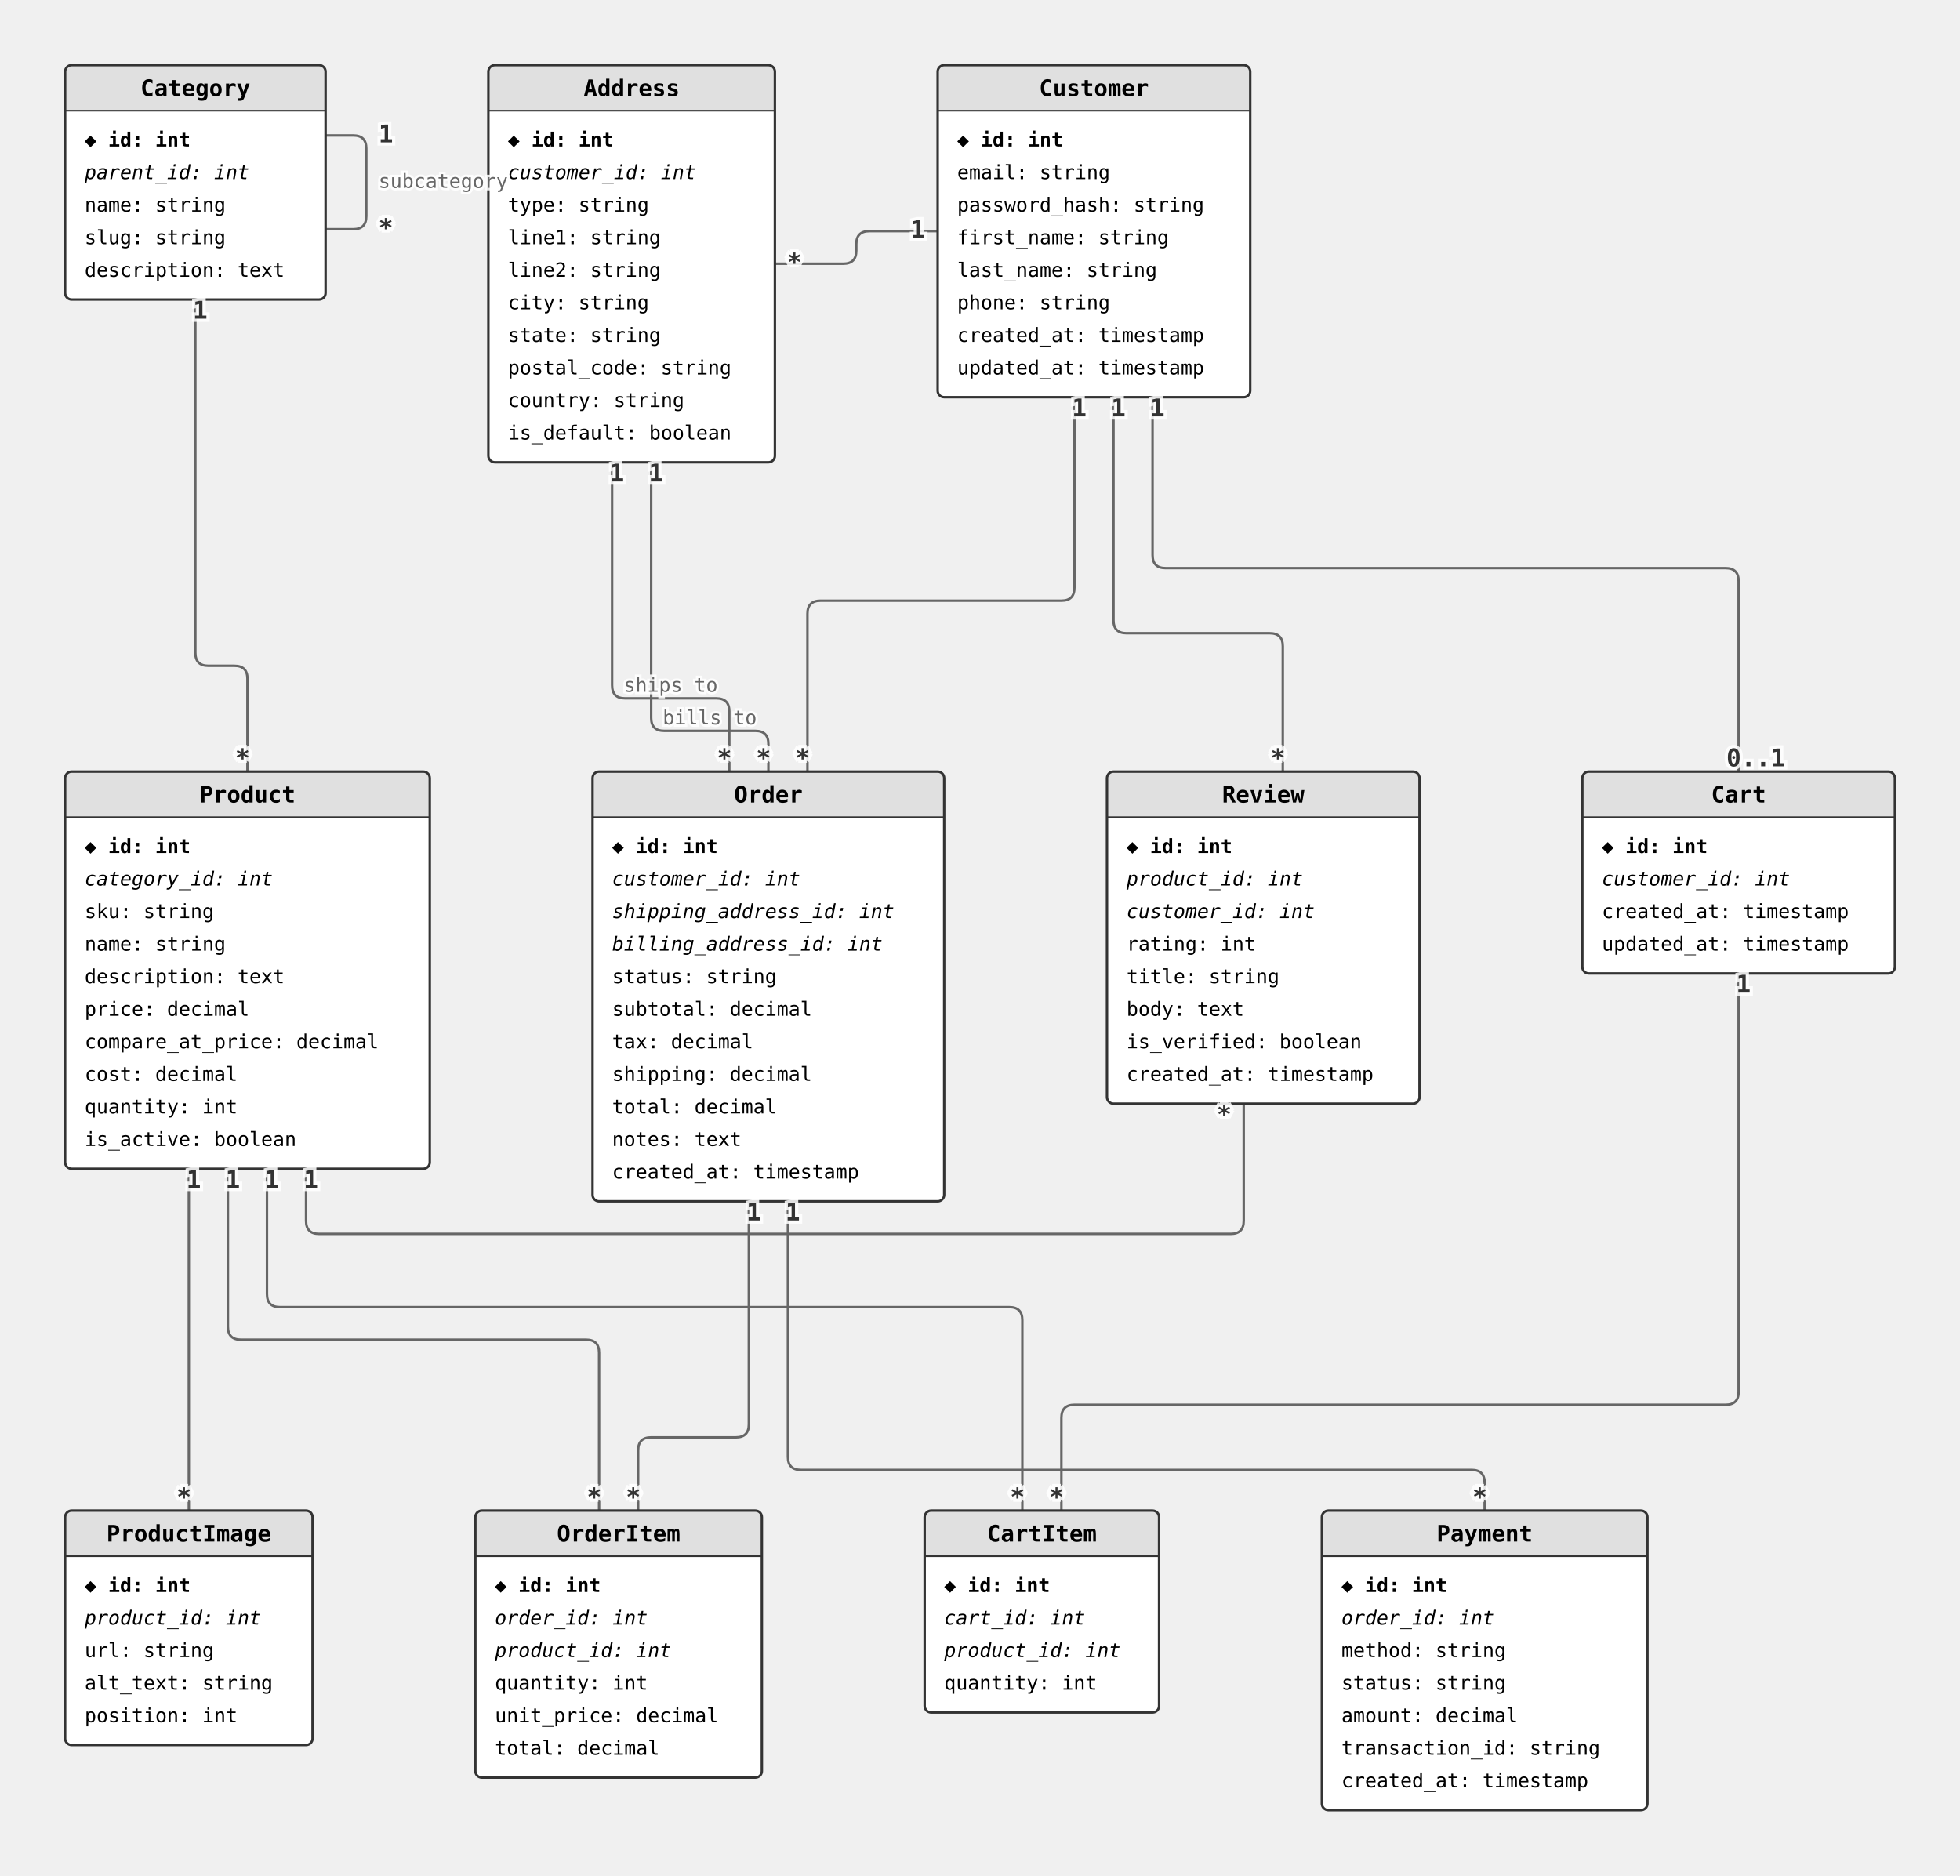
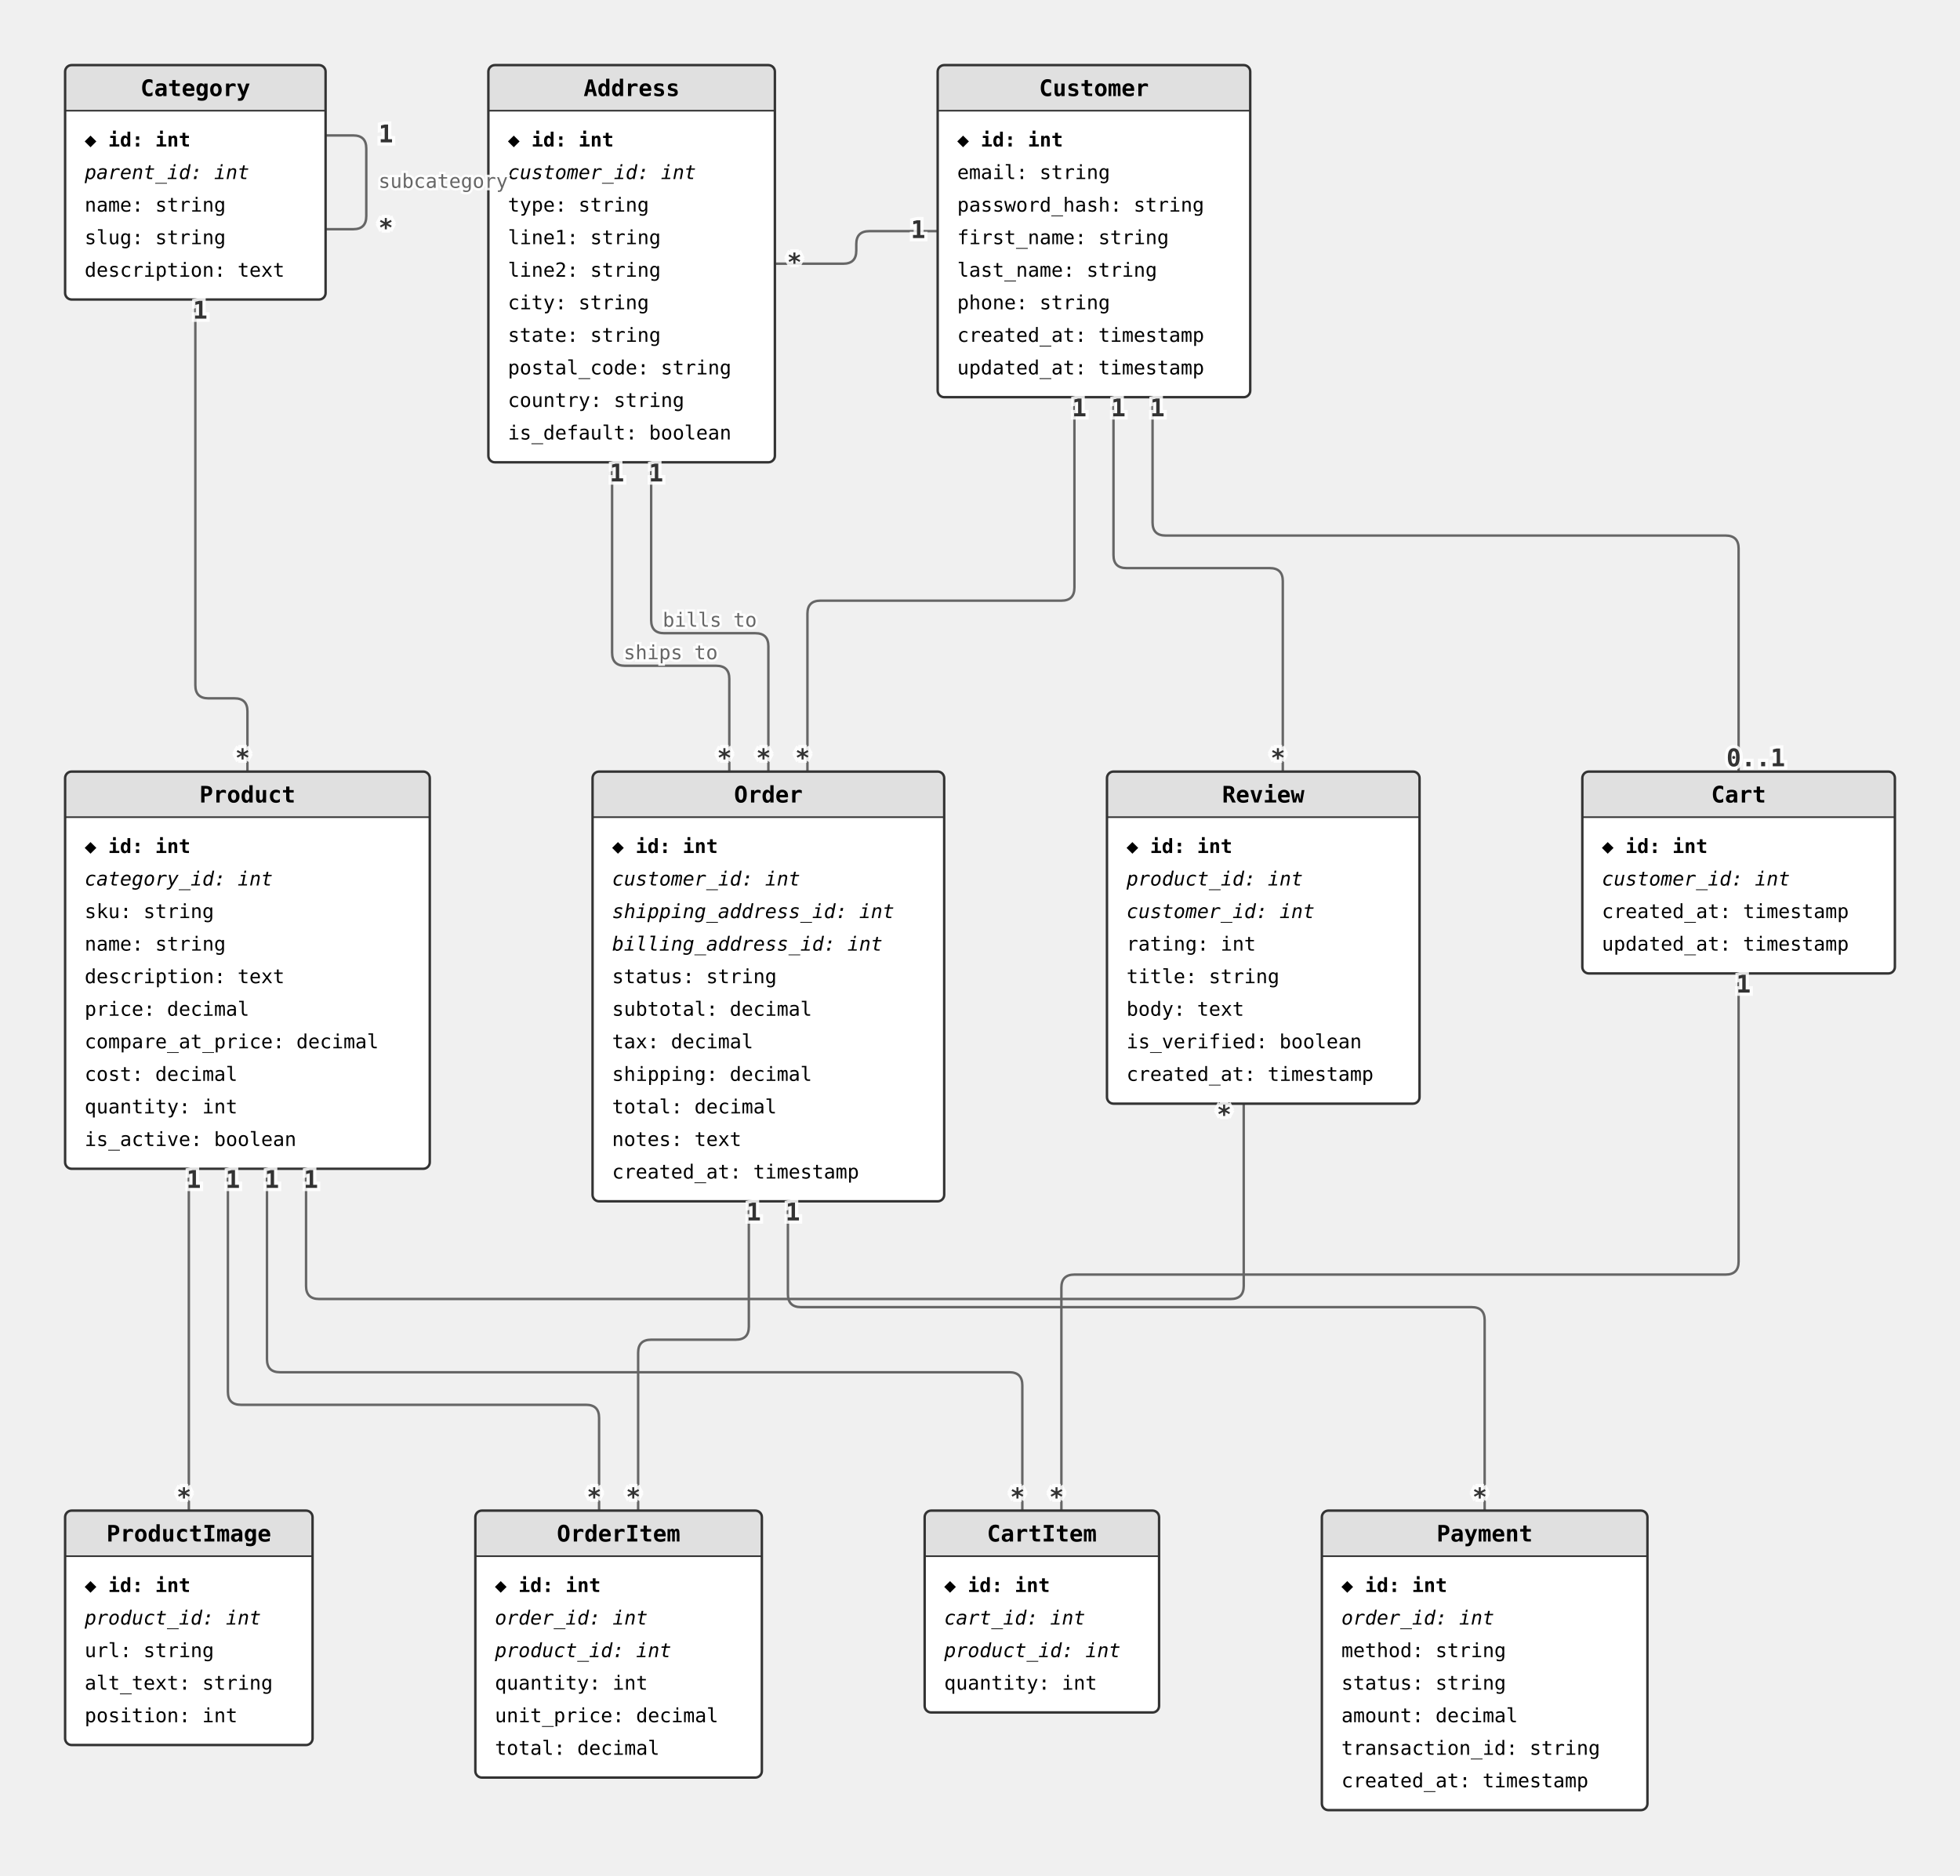
<svg xmlns="http://www.w3.org/2000/svg" width="1204" height="1152" viewBox="0 0 1204 1152">
  <style>
  .entity-bg { fill: #fff; }
  .entity-header { fill: #e0e0e0; }
  .entity-border { fill: none; stroke: #333; stroke-width: 1.5; }
  .entity-name { font-family: monospace; font-size: 14px; font-weight: bold; }
  .column-text { font-family: monospace; font-size: 12px; }
  .pk { font-weight: bold; }
  .fk { font-style: italic; }
  .edge { stroke: #666; stroke-width: 1.5; fill: none; }
  .edge-label { font-family: monospace; font-size: 12px; fill: #666; paint-order: stroke; stroke: rgba(255,255,255,0.85); stroke-width: 3px; }
  .cardinality { font-family: monospace; font-size: 15px; font-weight: bold; fill: #333; paint-order: stroke; stroke: rgba(255,255,255,0.85); stroke-width: 4px; }
</style>
  <path class="edge" d="M 576 142 L 534 142 Q 526 142 526 150 L 526 154 Q 526 162 518 162 L 476 162" />
-   <path class="edge" d="M 708 244 L 708 341 Q 708 349 716 349 L 1060 349 Q 1068 349 1068 357 L 1068 474" />
+   <path class="edge" d="M 708 244 L 708 321 Q 708 329 716 329 L 1060 329 Q 1068 329 1068 337 L 1068 474" />
  <path class="edge" d="M 660 244 L 660 361 Q 660 369 652 369 L 504 369 Q 496 369 496 377 L 496 474" />
-   <path class="edge" d="M 684 244 L 684 381 Q 684 389 692 389 L 780 389 Q 788 389 788 397 L 788 474" />
+   <path class="edge" d="M 684 244 L 684 341 Q 684 349 692 349 L 780 349 Q 788 349 788 357 L 788 474" />
  <path class="edge" d="M 200 83.2 L 217 83.2 Q 225 83.2 225 91.2 L 225 132.8 Q 225 140.8 217 140.8 L 200 140.8" />
-   <path class="edge" d="M 120 184 L 120 401 Q 120 409 128 409 L 144 409 Q 152 409 152 417 L 152 474" />
-   <path class="edge" d="M 116 718 L 116 783 L 116 783 L 116 928" />
-   <path class="edge" d="M 164 718 L 164 795 Q 164 803 172 803 L 620 803 Q 628 803 628 811 L 628 928" />
-   <path class="edge" d="M 140 718 L 140 815 Q 140 823 148 823 L 360 823 Q 368 823 368 831 L 368 928" />
-   <path class="edge" d="M 188 718 L 188 750 Q 188 758 196 758 L 756 758 Q 764 758 764 750 L 764 678" />
-   <path class="edge" d="M 1068 598 L 1068 855 Q 1068 863 1060 863 L 660 863 Q 652 863 652 871 L 652 928" />
-   <path class="edge" d="M 460 738 L 460 875 Q 460 883 452 883 L 400 883 Q 392 883 392 891 L 392 928" />
-   <path class="edge" d="M 484 738 L 484 895 Q 484 903 492 903 L 904 903 Q 912 903 912 911 L 912 928" />
-   <path class="edge" d="M 376 284 L 376 421 Q 376 429 384 429 L 440 429 Q 448 429 448 437 L 448 474" />
-   <path class="edge" d="M 400 284 L 400 441 Q 400 449 408 449 L 464 449 Q 472 449 472 457 L 472 474" />
+   <path class="edge" d="M 120 184 L 120 421 Q 120 429 128 429 L 144 429 Q 152 429 152 437 L 152 474" />
+   <path class="edge" d="M 116 718 L 116 883 L 116 883 L 116 928" />
+   <path class="edge" d="M 164 718 L 164 835 Q 164 843 172 843 L 620 843 Q 628 843 628 851 L 628 928" />
+   <path class="edge" d="M 140 718 L 140 855 Q 140 863 148 863 L 360 863 Q 368 863 368 871 L 368 928" />
+   <path class="edge" d="M 188 718 L 188 790 Q 188 798 196 798 L 756 798 Q 764 798 764 790 L 764 678" />
+   <path class="edge" d="M 1068 598 L 1068 775 Q 1068 783 1060 783 L 660 783 Q 652 783 652 791 L 652 928" />
+   <path class="edge" d="M 460 738 L 460 815 Q 460 823 452 823 L 400 823 Q 392 823 392 831 L 392 928" />
+   <path class="edge" d="M 484 738 L 484 795 Q 484 803 492 803 L 904 803 Q 912 803 912 811 L 912 928" />
+   <path class="edge" d="M 376 284 L 376 401 Q 376 409 384 409 L 440 409 Q 448 409 448 417 L 448 474" />
+   <path class="edge" d="M 400 284 L 400 381 Q 400 389 408 389 L 464 389 Q 472 389 472 397 L 472 474" />
  <rect class="entity-bg" x="40" y="40" width="160" height="144" rx="4" />
  <rect class="entity-header" x="40" y="40" width="160" height="28" rx="4" />
  <rect class="entity-header" x="40" y="64" width="160" height="4" />
  <text class="entity-name" x="120" y="59" text-anchor="middle">Category</text>
  <line x1="40" y1="68" x2="200" y2="68" stroke="#333" stroke-width="1" />
  <text class="column-text pk" x="52" y="90">◆ id: int</text>
  <text class="column-text fk" x="52" y="110">  parent_id: int</text>
  <text class="column-text" x="52" y="130">  name: string</text>
  <text class="column-text" x="52" y="150">  slug: string</text>
  <text class="column-text" x="52" y="170">  description: text</text>
  <rect class="entity-border" x="40" y="40" width="160" height="144" rx="4" />
  <rect class="entity-bg" x="300" y="40" width="176" height="244" rx="4" />
  <rect class="entity-header" x="300" y="40" width="176" height="28" rx="4" />
  <rect class="entity-header" x="300" y="64" width="176" height="4" />
  <text class="entity-name" x="388" y="59" text-anchor="middle">Address</text>
  <line x1="300" y1="68" x2="476" y2="68" stroke="#333" stroke-width="1" />
  <text class="column-text pk" x="312" y="90">◆ id: int</text>
  <text class="column-text fk" x="312" y="110">  customer_id: int</text>
  <text class="column-text" x="312" y="130">  type: string</text>
  <text class="column-text" x="312" y="150">  line1: string</text>
  <text class="column-text" x="312" y="170">  line2: string</text>
  <text class="column-text" x="312" y="190">  city: string</text>
  <text class="column-text" x="312" y="210">  state: string</text>
  <text class="column-text" x="312" y="230">  postal_code: string</text>
  <text class="column-text" x="312" y="250">  country: string</text>
  <text class="column-text" x="312" y="270">  is_default: boolean</text>
  <rect class="entity-border" x="300" y="40" width="176" height="244" rx="4" />
  <rect class="entity-bg" x="576" y="40" width="192" height="204" rx="4" />
  <rect class="entity-header" x="576" y="40" width="192" height="28" rx="4" />
  <rect class="entity-header" x="576" y="64" width="192" height="4" />
  <text class="entity-name" x="672" y="59" text-anchor="middle">Customer</text>
  <line x1="576" y1="68" x2="768" y2="68" stroke="#333" stroke-width="1" />
  <text class="column-text pk" x="588" y="90">◆ id: int</text>
  <text class="column-text" x="588" y="110">  email: string</text>
  <text class="column-text" x="588" y="130">  password_hash: string</text>
  <text class="column-text" x="588" y="150">  first_name: string</text>
  <text class="column-text" x="588" y="170">  last_name: string</text>
  <text class="column-text" x="588" y="190">  phone: string</text>
  <text class="column-text" x="588" y="210">  created_at: timestamp</text>
  <text class="column-text" x="588" y="230">  updated_at: timestamp</text>
  <rect class="entity-border" x="576" y="40" width="192" height="204" rx="4" />
  <rect class="entity-bg" x="40" y="474" width="224" height="244" rx="4" />
  <rect class="entity-header" x="40" y="474" width="224" height="28" rx="4" />
  <rect class="entity-header" x="40" y="498" width="224" height="4" />
  <text class="entity-name" x="152" y="493" text-anchor="middle">Product</text>
  <line x1="40" y1="502" x2="264" y2="502" stroke="#333" stroke-width="1" />
  <text class="column-text pk" x="52" y="524">◆ id: int</text>
  <text class="column-text fk" x="52" y="544">  category_id: int</text>
  <text class="column-text" x="52" y="564">  sku: string</text>
  <text class="column-text" x="52" y="584">  name: string</text>
  <text class="column-text" x="52" y="604">  description: text</text>
  <text class="column-text" x="52" y="624">  price: decimal</text>
  <text class="column-text" x="52" y="644">  compare_at_price: decimal</text>
  <text class="column-text" x="52" y="664">  cost: decimal</text>
  <text class="column-text" x="52" y="684">  quantity: int</text>
  <text class="column-text" x="52" y="704">  is_active: boolean</text>
  <rect class="entity-border" x="40" y="474" width="224" height="244" rx="4" />
  <rect class="entity-bg" x="364" y="474" width="216" height="264" rx="4" />
  <rect class="entity-header" x="364" y="474" width="216" height="28" rx="4" />
  <rect class="entity-header" x="364" y="498" width="216" height="4" />
  <text class="entity-name" x="472" y="493" text-anchor="middle">Order</text>
  <line x1="364" y1="502" x2="580" y2="502" stroke="#333" stroke-width="1" />
  <text class="column-text pk" x="376" y="524">◆ id: int</text>
  <text class="column-text fk" x="376" y="544">  customer_id: int</text>
  <text class="column-text fk" x="376" y="564">  shipping_address_id: int</text>
  <text class="column-text fk" x="376" y="584">  billing_address_id: int</text>
  <text class="column-text" x="376" y="604">  status: string</text>
  <text class="column-text" x="376" y="624">  subtotal: decimal</text>
  <text class="column-text" x="376" y="644">  tax: decimal</text>
  <text class="column-text" x="376" y="664">  shipping: decimal</text>
  <text class="column-text" x="376" y="684">  total: decimal</text>
  <text class="column-text" x="376" y="704">  notes: text</text>
  <text class="column-text" x="376" y="724">  created_at: timestamp</text>
  <rect class="entity-border" x="364" y="474" width="216" height="264" rx="4" />
  <rect class="entity-bg" x="680" y="474" width="192" height="204" rx="4" />
  <rect class="entity-header" x="680" y="474" width="192" height="28" rx="4" />
  <rect class="entity-header" x="680" y="498" width="192" height="4" />
  <text class="entity-name" x="776" y="493" text-anchor="middle">Review</text>
  <line x1="680" y1="502" x2="872" y2="502" stroke="#333" stroke-width="1" />
  <text class="column-text pk" x="692" y="524">◆ id: int</text>
  <text class="column-text fk" x="692" y="544">  product_id: int</text>
  <text class="column-text fk" x="692" y="564">  customer_id: int</text>
  <text class="column-text" x="692" y="584">  rating: int</text>
  <text class="column-text" x="692" y="604">  title: string</text>
  <text class="column-text" x="692" y="624">  body: text</text>
  <text class="column-text" x="692" y="644">  is_verified: boolean</text>
  <text class="column-text" x="692" y="664">  created_at: timestamp</text>
  <rect class="entity-border" x="680" y="474" width="192" height="204" rx="4" />
  <rect class="entity-bg" x="972" y="474" width="192" height="124" rx="4" />
  <rect class="entity-header" x="972" y="474" width="192" height="28" rx="4" />
  <rect class="entity-header" x="972" y="498" width="192" height="4" />
  <text class="entity-name" x="1068" y="493" text-anchor="middle">Cart</text>
  <line x1="972" y1="502" x2="1164" y2="502" stroke="#333" stroke-width="1" />
  <text class="column-text pk" x="984" y="524">◆ id: int</text>
  <text class="column-text fk" x="984" y="544">  customer_id: int</text>
  <text class="column-text" x="984" y="564">  created_at: timestamp</text>
  <text class="column-text" x="984" y="584">  updated_at: timestamp</text>
  <rect class="entity-border" x="972" y="474" width="192" height="124" rx="4" />
  <rect class="entity-bg" x="40" y="928" width="152" height="144" rx="4" />
  <rect class="entity-header" x="40" y="928" width="152" height="28" rx="4" />
  <rect class="entity-header" x="40" y="952" width="152" height="4" />
  <text class="entity-name" x="116" y="947" text-anchor="middle">ProductImage</text>
  <line x1="40" y1="956" x2="192" y2="956" stroke="#333" stroke-width="1" />
  <text class="column-text pk" x="52" y="978">◆ id: int</text>
  <text class="column-text fk" x="52" y="998">  product_id: int</text>
  <text class="column-text" x="52" y="1018">  url: string</text>
  <text class="column-text" x="52" y="1038">  alt_text: string</text>
  <text class="column-text" x="52" y="1058">  position: int</text>
  <rect class="entity-border" x="40" y="928" width="152" height="144" rx="4" />
  <rect class="entity-bg" x="292" y="928" width="176" height="164" rx="4" />
  <rect class="entity-header" x="292" y="928" width="176" height="28" rx="4" />
  <rect class="entity-header" x="292" y="952" width="176" height="4" />
  <text class="entity-name" x="380" y="947" text-anchor="middle">OrderItem</text>
  <line x1="292" y1="956" x2="468" y2="956" stroke="#333" stroke-width="1" />
  <text class="column-text pk" x="304" y="978">◆ id: int</text>
  <text class="column-text fk" x="304" y="998">  order_id: int</text>
  <text class="column-text fk" x="304" y="1018">  product_id: int</text>
  <text class="column-text" x="304" y="1038">  quantity: int</text>
  <text class="column-text" x="304" y="1058">  unit_price: decimal</text>
  <text class="column-text" x="304" y="1078">  total: decimal</text>
  <rect class="entity-border" x="292" y="928" width="176" height="164" rx="4" />
  <rect class="entity-bg" x="568" y="928" width="144" height="124" rx="4" />
  <rect class="entity-header" x="568" y="928" width="144" height="28" rx="4" />
  <rect class="entity-header" x="568" y="952" width="144" height="4" />
  <text class="entity-name" x="640" y="947" text-anchor="middle">CartItem</text>
  <line x1="568" y1="956" x2="712" y2="956" stroke="#333" stroke-width="1" />
  <text class="column-text pk" x="580" y="978">◆ id: int</text>
  <text class="column-text fk" x="580" y="998">  cart_id: int</text>
  <text class="column-text fk" x="580" y="1018">  product_id: int</text>
  <text class="column-text" x="580" y="1038">  quantity: int</text>
  <rect class="entity-border" x="568" y="928" width="144" height="124" rx="4" />
  <rect class="entity-bg" x="812" y="928" width="200" height="184" rx="4" />
  <rect class="entity-header" x="812" y="928" width="200" height="28" rx="4" />
  <rect class="entity-header" x="812" y="952" width="200" height="4" />
  <text class="entity-name" x="912" y="947" text-anchor="middle">Payment</text>
  <line x1="812" y1="956" x2="1012" y2="956" stroke="#333" stroke-width="1" />
  <text class="column-text pk" x="824" y="978">◆ id: int</text>
  <text class="column-text fk" x="824" y="998">  order_id: int</text>
  <text class="column-text" x="824" y="1018">  method: string</text>
  <text class="column-text" x="824" y="1038">  status: string</text>
  <text class="column-text" x="824" y="1058">  amount: decimal</text>
  <text class="column-text" x="824" y="1078">  transaction_id: string</text>
  <text class="column-text" x="824" y="1098">  created_at: timestamp</text>
  <rect class="entity-border" x="812" y="928" width="200" height="184" rx="4" />
  <text class="cardinality" x="568.5" y="142" text-anchor="end" dominant-baseline="middle">1</text>
  <text class="cardinality" x="483.5" y="162" text-anchor="start" dominant-baseline="middle">*</text>
  <text class="cardinality" x="715.5" y="251.5" text-anchor="end" dominant-baseline="middle">1</text>
  <text class="cardinality" x="1060.5" y="466.5" text-anchor="start" dominant-baseline="middle">0..1</text>
  <text class="cardinality" x="667.5" y="251.5" text-anchor="end" dominant-baseline="middle">1</text>
  <text class="cardinality" x="488.5" y="466.5" text-anchor="start" dominant-baseline="middle">*</text>
  <text class="cardinality" x="691.5" y="251.5" text-anchor="end" dominant-baseline="middle">1</text>
  <text class="cardinality" x="780.5" y="466.5" text-anchor="start" dominant-baseline="middle">*</text>
  <text class="cardinality" x="232.5" y="83.2" text-anchor="start" dominant-baseline="middle">1</text>
  <text class="cardinality" x="232.5" y="140.8" text-anchor="start" dominant-baseline="middle">*</text>
  <text class="edge-label" x="232.5" y="112" text-anchor="start" dominant-baseline="middle">subcategory</text>
  <text class="cardinality" x="127.5" y="191.5" text-anchor="end" dominant-baseline="middle">1</text>
  <text class="cardinality" x="144.5" y="466.5" text-anchor="start" dominant-baseline="middle">*</text>
  <text class="cardinality" x="123.5" y="725.5" text-anchor="end" dominant-baseline="middle">1</text>
  <text class="cardinality" x="108.5" y="920.5" text-anchor="start" dominant-baseline="middle">*</text>
  <text class="cardinality" x="171.5" y="725.5" text-anchor="end" dominant-baseline="middle">1</text>
  <text class="cardinality" x="620.5" y="920.5" text-anchor="start" dominant-baseline="middle">*</text>
  <text class="cardinality" x="147.5" y="725.5" text-anchor="end" dominant-baseline="middle">1</text>
  <text class="cardinality" x="360.5" y="920.5" text-anchor="start" dominant-baseline="middle">*</text>
  <text class="cardinality" x="195.5" y="725.5" text-anchor="end" dominant-baseline="middle">1</text>
  <text class="cardinality" x="756.5" y="685.5" text-anchor="end" dominant-baseline="middle">*</text>
  <text class="cardinality" x="1075.5" y="605.5" text-anchor="end" dominant-baseline="middle">1</text>
  <text class="cardinality" x="644.5" y="920.5" text-anchor="start" dominant-baseline="middle">*</text>
  <text class="cardinality" x="467.5" y="745.5" text-anchor="end" dominant-baseline="middle">1</text>
  <text class="cardinality" x="384.5" y="920.5" text-anchor="start" dominant-baseline="middle">*</text>
  <text class="cardinality" x="491.5" y="745.5" text-anchor="end" dominant-baseline="middle">1</text>
  <text class="cardinality" x="904.5" y="920.5" text-anchor="start" dominant-baseline="middle">*</text>
  <text class="cardinality" x="383.5" y="291.5" text-anchor="end" dominant-baseline="middle">1</text>
  <text class="cardinality" x="440.5" y="466.5" text-anchor="start" dominant-baseline="middle">*</text>
-   <text class="edge-label" x="412" y="425" text-anchor="middle" dominant-baseline="alphabetic">ships to</text>
+   <text class="edge-label" x="412" y="405" text-anchor="middle" dominant-baseline="alphabetic">ships to</text>
  <text class="cardinality" x="407.5" y="291.5" text-anchor="end" dominant-baseline="middle">1</text>
  <text class="cardinality" x="464.5" y="466.5" text-anchor="start" dominant-baseline="middle">*</text>
-   <text class="edge-label" x="436" y="445" text-anchor="middle" dominant-baseline="alphabetic">bills to</text>
+   <text class="edge-label" x="436" y="385" text-anchor="middle" dominant-baseline="alphabetic">bills to</text>
</svg>
